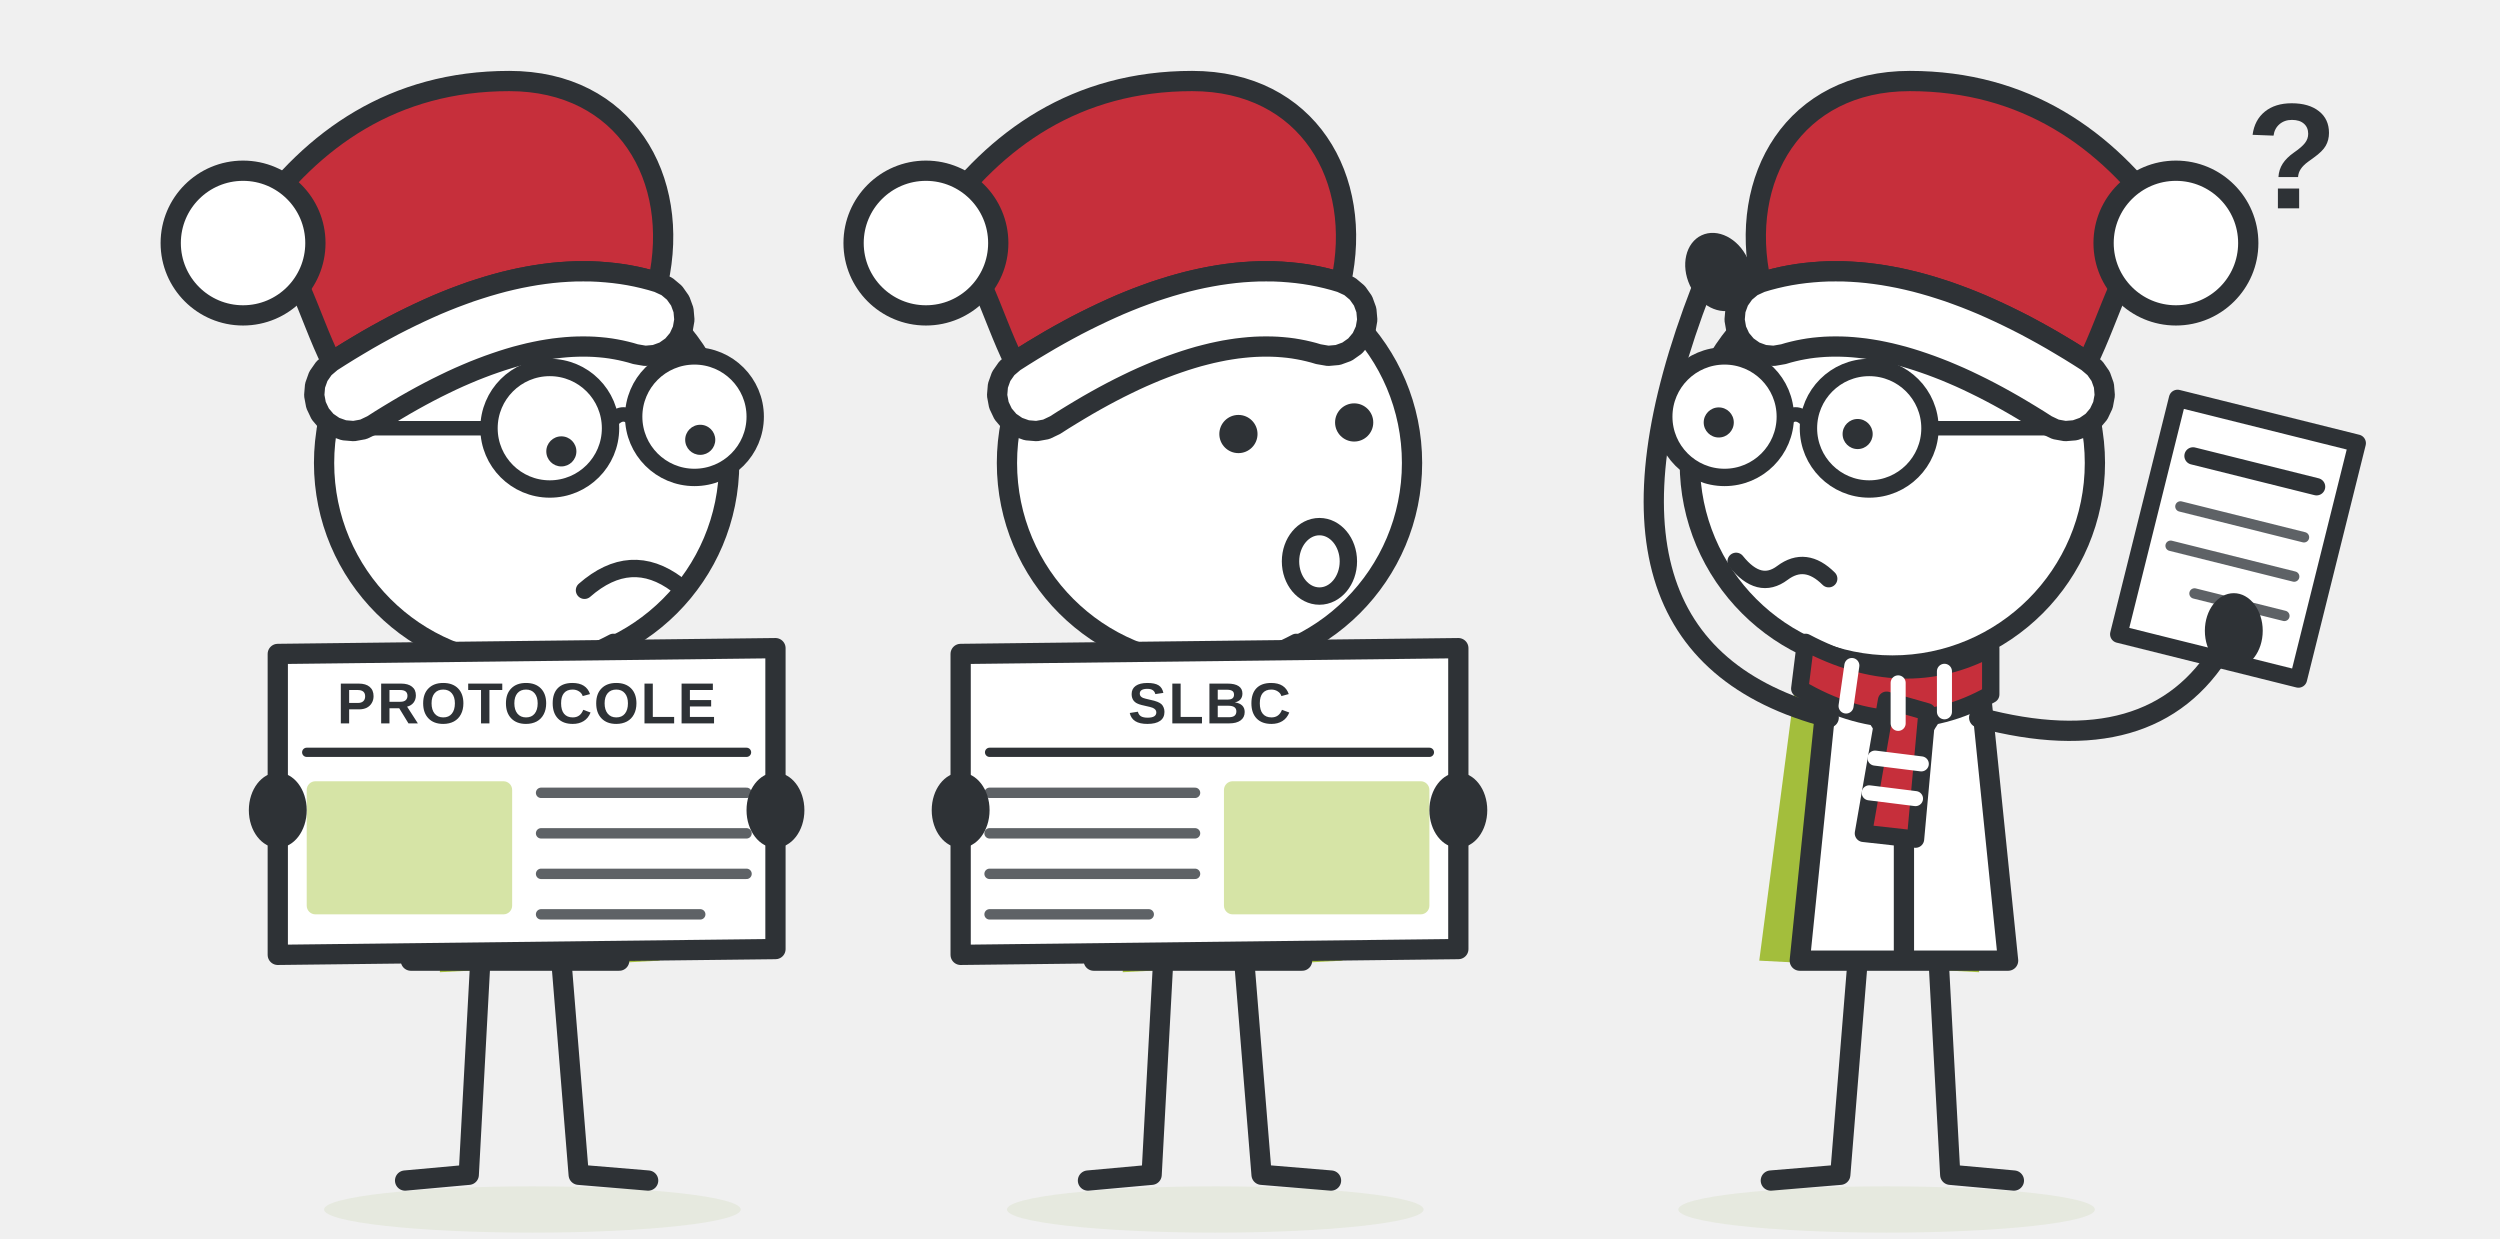
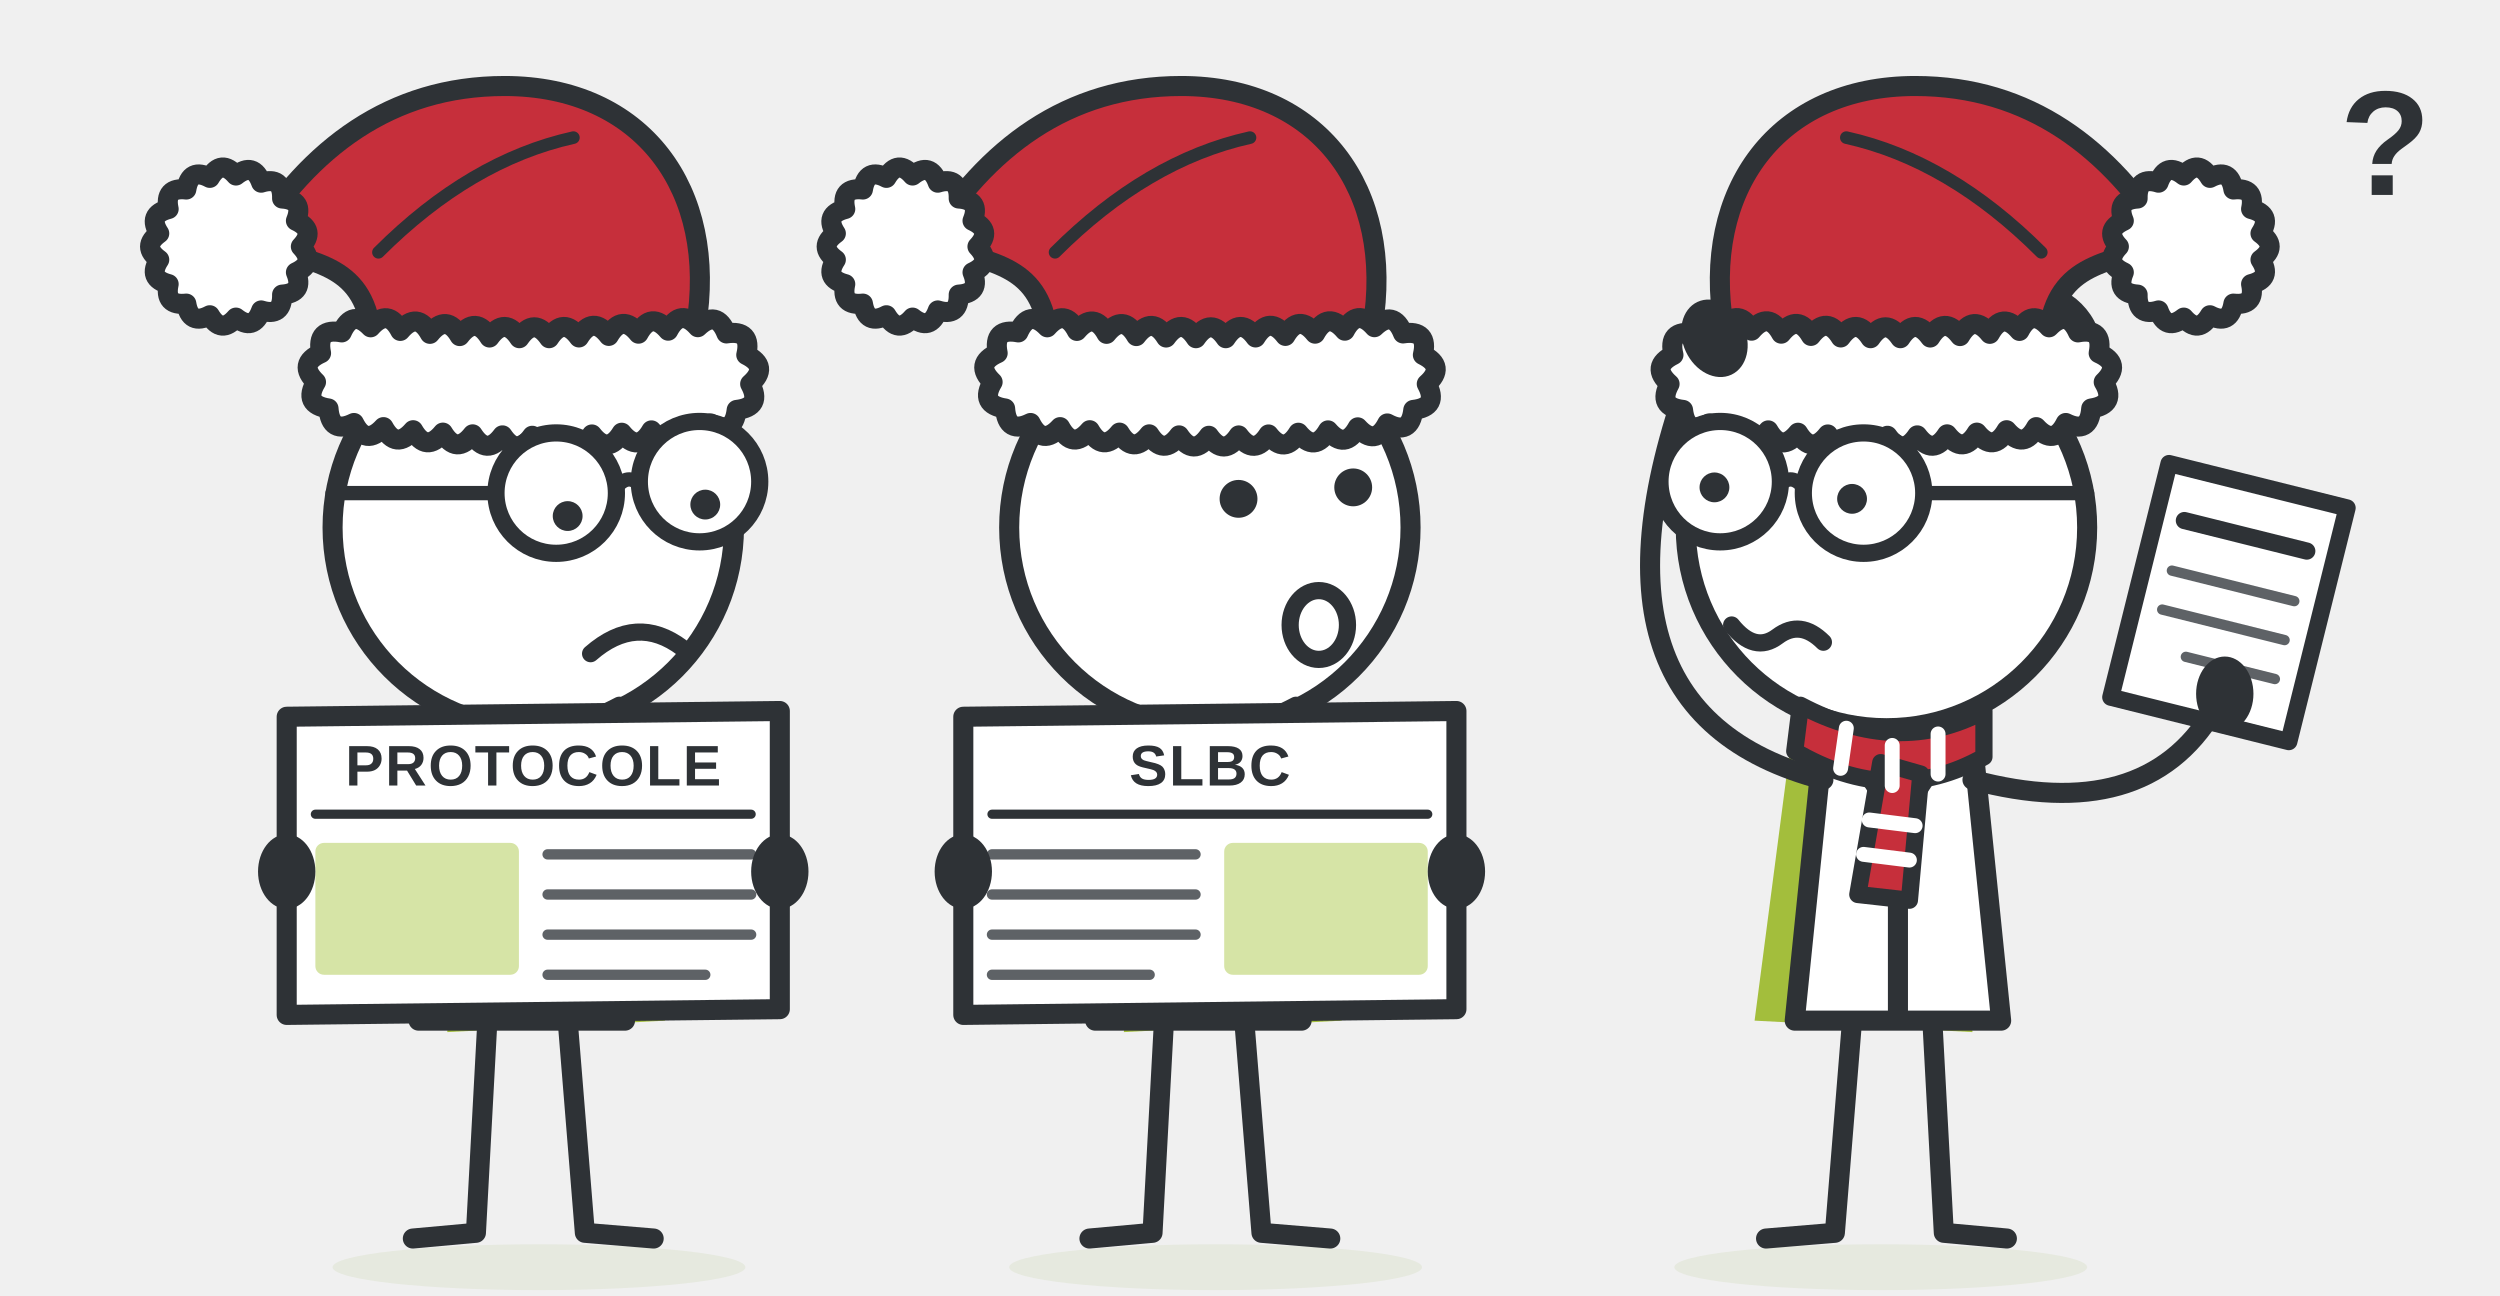
- <svg xmlns="http://www.w3.org/2000/svg" aria-hidden="true" focusable="false" viewBox="4 -2 432 214" fill="none" stroke="#2E3236" stroke-width="3.5" stroke-linecap="round" stroke-linejoin="round">
+ <svg xmlns="http://www.w3.org/2000/svg" aria-hidden="true" focusable="false" viewBox="2 -14 436 226" fill="none" stroke="#2E3236" stroke-width="3.5" stroke-linecap="round" stroke-linejoin="round">
  <g class="perso">
    <g transform="translate(0 6)">
      <ellipse cx="96" cy="201" rx="36" ry="4" fill="#E6E9DF" stroke="none" />
      <path d="M84 114 L112 112 L118 158 L80 160 Z" fill="#A3BE3C" stroke="none" />
      <path d="M87 158 L85 195 L74 196" />
      <path d="M101 158 L104 195 L116 196" />
      <path d="M80 109 L75 158 L111 158 L106 109" fill="#FFFFFF" />
      <path d="M84 109 L93 123 L102 109" />
      <path d="M93 123 L93 157" />
      <circle cx="95" cy="72" r="35" fill="#FFFFFF" />
      <path d="M78 104 Q93 112 110 103 L111 111 Q94 121 78 112 Z" fill="#C62F3B" stroke-width="3" />
      <path d="M96 113 L100 136 L91 137 L89 115 Z" fill="#C62F3B" stroke-width="3" />
      <path d="M86 108 L86 115 M94 110 L94 117 M102 107 L103 114 M90 124 L98 123 M91 130 L99 129" stroke="#FFFFFF" stroke-width="2.6" />
-       <path d="M117.71 40.80 C121.71 22.80 112.00 6.00 92.00 6.00 C72.00 6.00 58.00 16.00 48.00 30.00 C55.00 36.00 57.27 46.54 61.27 54.54 L62.84 53.54 L64.40 52.57 L65.95 51.64 L67.49 50.73 L69.02 49.86 L70.55 49.02 L72.06 48.21 L73.57 47.44 L75.07 46.70 L76.56 45.99 L78.04 45.31 L79.51 44.66 L80.98 44.05 L82.44 43.47 L83.89 42.93 L85.33 42.41 L86.77 41.94 L88.20 41.49 L89.62 41.08 L91.03 40.70 L92.44 40.36 L93.84 40.05 L95.24 39.78 L96.62 39.54 L98.00 39.34 L99.38 39.17 L100.74 39.04 L102.10 38.95 L103.45 38.89 L104.79 38.88 L106.13 38.89 L107.45 38.95 L108.77 39.05 L110.08 39.18 L111.38 39.35 L112.67 39.56 L113.95 39.81 L115.21 40.10 L116.47 40.43 L117.71 40.80Z" fill="#C62F3B" />
-       <path d="M61.27 54.54 L62.84 53.54 L64.40 52.57 L65.95 51.64 L67.49 50.73 L69.02 49.86 L70.55 49.02 L72.06 48.21 L73.57 47.44 L75.07 46.70 L76.56 45.99 L78.04 45.31 L79.51 44.66 L80.98 44.05 L82.44 43.47 L83.89 42.93 L85.33 42.41 L86.77 41.94 L88.20 41.49 L89.62 41.08 L91.03 40.70 L92.44 40.36 L93.84 40.05 L95.24 39.78 L96.62 39.54 L98.00 39.34 L99.38 39.17 L100.74 39.04 L102.10 38.95 L103.45 38.89 L104.79 38.88 L106.13 38.89 L107.45 38.95 L108.77 39.05 L110.08 39.18 L111.38 39.35 L112.67 39.56 L113.95 39.81 L115.21 40.10 L116.47 40.43 L117.71 40.80 L119.25 41.51 L120.55 42.60 L121.53 43.99 L122.11 45.58 L122.26 47.27 L121.97 48.94 L121.26 50.48 L120.17 51.78 L118.78 52.76 L117.19 53.34 L115.50 53.49 L113.82 53.20 L112.98 52.95 L112.12 52.73 L111.25 52.53 L110.37 52.36 L109.48 52.21 L108.57 52.09 L107.65 52.00 L106.71 51.93 L105.76 51.89 L104.79 51.88 L103.81 51.89 L102.81 51.93 L101.80 52.00 L100.77 52.10 L99.73 52.22 L98.66 52.38 L97.58 52.56 L96.49 52.78 L95.38 53.02 L94.25 53.30 L93.10 53.60 L91.94 53.94 L90.76 54.31 L89.57 54.71 L88.35 55.14 L87.13 55.60 L85.88 56.09 L84.62 56.62 L83.35 57.17 L82.06 57.76 L80.75 58.39 L79.43 59.04 L78.09 59.73 L76.74 60.45 L75.38 61.20 L73.99 61.99 L72.60 62.81 L71.19 63.66 L69.76 64.54 L68.32 65.46 L66.79 66.19 L65.12 66.49 L63.43 66.35 L61.83 65.78 L60.43 64.82 L59.34 63.53 L58.61 61.99 L58.30 60.32 L58.44 58.63 L59.01 57.03 L59.98 55.64Z" fill="#FFFFFF" />
-       <circle cx="46" cy="34" r="12.5" fill="#FFFFFF" />
+       <path d="M123.36 37.08 C127.36 13.08 114.00 -5.00 90.00 -5.00 C70.00 -5.00 56.00 6.00 46.00 22.00 C55.00 26.00 64.64 25.08 66.64 37.08 L68.06 37.26 L69.48 37.44 L70.90 37.61 L72.32 37.77 L73.73 37.92 L75.15 38.06 L76.57 38.19 L77.99 38.31 L79.41 38.42 L80.82 38.52 L82.24 38.61 L83.66 38.69 L85.08 38.76 L86.50 38.83 L87.91 38.88 L89.33 38.92 L90.75 38.96 L92.17 38.98 L93.58 39.00 L95.00 39.00 L96.42 39.00 L97.83 38.98 L99.25 38.96 L100.67 38.92 L102.09 38.88 L103.50 38.83 L104.92 38.76 L106.34 38.69 L107.76 38.61 L109.18 38.52 L110.59 38.42 L112.01 38.31 L113.43 38.19 L114.85 38.06 L116.27 37.92 L117.68 37.77 L119.10 37.61 L120.52 37.44 L121.94 37.26 L123.36 37.08 Z" fill="#C62F3B" />
+       <path d="M102 4 Q84 8 68 24" stroke="#2E3236" stroke-width="2.2" fill="none" />
+       <path d="M66.64 37.08 Q69.69 33.62 71.81 37.71 Q74.77 34.19 76.98 38.22 Q79.86 34.62 82.17 38.61 Q84.95 34.94 87.37 38.86 Q90.06 35.12 92.57 38.98 Q95.17 35.18 97.77 38.98 Q100.27 35.12 102.97 38.85 Q105.38 34.92 108.17 38.58 Q110.48 34.60 113.35 38.19 Q115.56 34.15 118.53 37.67 Q120.67 33.60 123.70 37.06 Q127.00 33.89 128.69 38.15 Q133.22 37.45 132.15 41.90 Q136.26 43.93 132.83 46.96 Q135.03 50.98 130.48 51.49 Q129.96 56.04 125.94 53.85 Q123.86 57.96 120.79 54.53 Q118.59 58.57 115.61 55.06 Q113.32 59.05 110.43 55.47 Q108.04 59.41 105.23 55.77 Q102.76 59.65 100.03 55.94 Q97.47 59.77 94.83 56.00 Q92.18 59.77 89.63 55.93 Q86.90 59.64 84.43 55.75 Q81.61 59.39 79.24 55.45 Q76.34 59.03 74.05 55.03 Q71.07 58.54 68.88 54.49 Q65.78 57.90 63.73 53.77 Q59.63 55.81 59.29 51.24 Q54.76 50.56 57.11 46.63 Q53.81 43.46 57.99 41.59 Q57.10 37.10 61.60 37.97 Q63.46 33.78 66.64 37.08Z" fill="#FFFFFF" />
+       <path d="M54.47 23.00 Q57.19 25.85 53.61 27.50 Q55.12 31.13 51.20 31.38 Q51.30 35.32 47.55 34.14 Q46.23 37.84 43.15 35.39 Q40.58 38.38 38.59 34.98 Q35.12 36.83 34.49 32.95 Q30.58 33.40 31.41 29.55 Q27.61 28.57 29.77 25.29 Q26.57 23.00 29.77 20.71 Q27.61 17.43 31.41 16.45 Q30.58 12.60 34.49 13.05 Q35.12 9.17 38.59 11.02 Q40.58 7.62 43.15 10.61 Q46.23 8.16 47.55 11.86 Q51.30 10.68 51.20 14.62 Q55.12 14.87 53.61 18.50 Q57.19 20.15 54.47 23.00Z" fill="#FFFFFF" />
      <path d="M60 66 L88 66" stroke-width="2.5" />
      <circle cx="99" cy="66" r="10.5" fill="#FFFFFF" stroke-width="3" />
      <circle cx="124" cy="64" r="10.5" fill="#FFFFFF" stroke-width="3" />
      <path d="M109.5 65 Q111.5 62.5 113.5 64.5" stroke-width="2.5" />
      <circle cx="101" cy="70" r="2.6" fill="#2E3236" stroke="none" />
      <circle cx="125" cy="68" r="2.6" fill="#2E3236" stroke="none" />
      <path d="M105 94 Q113 87 121 93" stroke-width="3" />
    </g>
    <path d="M52 111 L138 110 L138 162 L52 163 Z" fill="#FFFFFF" />
    <text x="95" y="123" text-anchor="middle" font-family="Figtree, Arial, sans-serif" font-weight="800" font-size="10" letter-spacing="0.3" fill="#2E3236" stroke="none">PROTOCOLE</text>
    <path d="M57 128 L133 128" stroke-width="1.6" />
    <rect x="57" y="133" width="35.5" height="23" rx="1.5" fill="#D6E4A6" stroke="none" />
    <path d="M97.5 135 L133 135" stroke="#5E6266" stroke-width="1.8" />
    <path d="M97.5 142 L133 142" stroke="#5E6266" stroke-width="1.8" />
    <path d="M97.5 149 L133 149" stroke="#5E6266" stroke-width="1.8" />
    <path d="M97.5 156 L125 156" stroke="#5E6266" stroke-width="1.8" />
    <ellipse cx="52" cy="138" rx="5" ry="6.5" fill="#2E3236" stroke="none" />
    <ellipse cx="138" cy="138" rx="5" ry="6.5" fill="#2E3236" stroke="none" />
  </g>
  <g class="perso">
    <g transform="translate(118 6)">
      <ellipse cx="96" cy="201" rx="36" ry="4" fill="#E6E9DF" stroke="none" />
      <path d="M84 114 L112 112 L118 158 L80 160 Z" fill="#A3BE3C" stroke="none" />
      <path d="M87 158 L85 195 L74 196" />
      <path d="M101 158 L104 195 L116 196" />
      <path d="M80 109 L75 158 L111 158 L106 109" fill="#FFFFFF" />
      <path d="M84 109 L93 123 L102 109" />
      <path d="M93 123 L93 157" />
      <circle cx="95" cy="72" r="35" fill="#FFFFFF" />
      <path d="M78 104 Q93 112 110 103 L111 111 Q94 121 78 112 Z" fill="#C62F3B" stroke-width="3" />
      <path d="M96 113 L100 136 L91 137 L89 115 Z" fill="#C62F3B" stroke-width="3" />
      <path d="M86 108 L86 115 M94 110 L94 117 M102 107 L103 114 M90 124 L98 123 M91 130 L99 129" stroke="#FFFFFF" stroke-width="2.6" />
-       <path d="M117.71 40.80 C121.71 22.80 112.00 6.00 92.00 6.00 C72.00 6.00 58.00 16.00 48.00 30.00 C55.00 36.00 57.27 46.54 61.27 54.54 L62.84 53.54 L64.40 52.57 L65.95 51.64 L67.49 50.73 L69.02 49.86 L70.55 49.02 L72.06 48.21 L73.57 47.44 L75.07 46.70 L76.56 45.99 L78.04 45.31 L79.51 44.66 L80.98 44.05 L82.44 43.47 L83.89 42.93 L85.33 42.41 L86.77 41.94 L88.20 41.49 L89.62 41.08 L91.03 40.70 L92.44 40.36 L93.84 40.05 L95.24 39.78 L96.62 39.54 L98.00 39.34 L99.38 39.17 L100.74 39.04 L102.10 38.95 L103.45 38.89 L104.79 38.88 L106.13 38.89 L107.45 38.95 L108.77 39.05 L110.08 39.18 L111.38 39.35 L112.67 39.56 L113.95 39.81 L115.21 40.10 L116.47 40.43 L117.71 40.80Z" fill="#C62F3B" />
-       <path d="M61.27 54.54 L62.84 53.54 L64.40 52.57 L65.95 51.64 L67.49 50.73 L69.02 49.86 L70.55 49.02 L72.06 48.21 L73.57 47.44 L75.07 46.70 L76.56 45.99 L78.04 45.31 L79.51 44.66 L80.98 44.05 L82.44 43.47 L83.89 42.93 L85.33 42.41 L86.77 41.94 L88.20 41.49 L89.62 41.08 L91.03 40.70 L92.44 40.36 L93.84 40.05 L95.24 39.78 L96.62 39.54 L98.00 39.34 L99.38 39.17 L100.74 39.04 L102.10 38.95 L103.45 38.89 L104.79 38.88 L106.13 38.89 L107.45 38.95 L108.77 39.05 L110.08 39.18 L111.38 39.35 L112.67 39.56 L113.95 39.81 L115.21 40.10 L116.47 40.43 L117.71 40.80 L119.25 41.51 L120.55 42.60 L121.53 43.99 L122.11 45.58 L122.26 47.27 L121.97 48.94 L121.26 50.48 L120.17 51.78 L118.78 52.76 L117.19 53.34 L115.50 53.49 L113.82 53.20 L112.98 52.95 L112.12 52.73 L111.25 52.53 L110.37 52.36 L109.48 52.21 L108.57 52.09 L107.65 52.00 L106.71 51.93 L105.76 51.89 L104.79 51.88 L103.81 51.89 L102.81 51.93 L101.80 52.00 L100.77 52.10 L99.73 52.22 L98.66 52.38 L97.58 52.56 L96.49 52.78 L95.38 53.02 L94.25 53.30 L93.10 53.60 L91.94 53.94 L90.76 54.31 L89.57 54.71 L88.35 55.14 L87.13 55.60 L85.88 56.09 L84.62 56.62 L83.35 57.17 L82.06 57.76 L80.75 58.39 L79.43 59.04 L78.09 59.73 L76.74 60.45 L75.38 61.20 L73.99 61.99 L72.60 62.81 L71.19 63.66 L69.76 64.54 L68.32 65.46 L66.79 66.19 L65.12 66.49 L63.43 66.35 L61.83 65.78 L60.43 64.82 L59.34 63.53 L58.61 61.99 L58.30 60.32 L58.44 58.63 L59.01 57.03 L59.98 55.64Z" fill="#FFFFFF" />
-       <circle cx="46" cy="34" r="12.5" fill="#FFFFFF" />
+       <path d="M123.36 37.08 C127.36 13.08 114.00 -5.00 90.00 -5.00 C70.00 -5.00 56.00 6.00 46.00 22.00 C55.00 26.00 64.64 25.08 66.64 37.08 L68.06 37.26 L69.48 37.44 L70.90 37.61 L72.32 37.77 L73.73 37.92 L75.15 38.06 L76.57 38.19 L77.99 38.31 L79.41 38.42 L80.82 38.52 L82.24 38.61 L83.66 38.69 L85.08 38.76 L86.50 38.83 L87.91 38.88 L89.33 38.92 L90.75 38.96 L92.17 38.98 L93.58 39.00 L95.00 39.00 L96.42 39.00 L97.83 38.98 L99.25 38.96 L100.67 38.92 L102.09 38.88 L103.50 38.83 L104.92 38.76 L106.34 38.69 L107.76 38.61 L109.18 38.52 L110.59 38.42 L112.01 38.31 L113.43 38.19 L114.85 38.06 L116.27 37.92 L117.68 37.77 L119.10 37.61 L120.52 37.44 L121.94 37.26 L123.36 37.08 Z" fill="#C62F3B" />
+       <path d="M102 4 Q84 8 68 24" stroke="#2E3236" stroke-width="2.2" fill="none" />
+       <path d="M66.64 37.08 Q69.69 33.62 71.81 37.71 Q74.77 34.19 76.98 38.22 Q79.86 34.62 82.17 38.61 Q84.95 34.94 87.37 38.86 Q90.06 35.12 92.57 38.98 Q95.17 35.18 97.77 38.98 Q100.27 35.12 102.97 38.85 Q105.38 34.92 108.17 38.58 Q110.48 34.60 113.35 38.19 Q115.56 34.15 118.53 37.67 Q120.67 33.60 123.70 37.06 Q127.00 33.89 128.69 38.15 Q133.22 37.45 132.15 41.90 Q136.26 43.93 132.83 46.96 Q135.03 50.98 130.48 51.49 Q129.96 56.04 125.94 53.85 Q123.86 57.96 120.79 54.53 Q118.59 58.57 115.61 55.06 Q113.32 59.05 110.43 55.47 Q108.04 59.41 105.23 55.77 Q102.76 59.65 100.03 55.94 Q97.47 59.77 94.83 56.00 Q92.18 59.77 89.63 55.93 Q86.90 59.64 84.43 55.75 Q81.61 59.39 79.24 55.45 Q76.34 59.03 74.05 55.03 Q71.07 58.54 68.88 54.49 Q65.78 57.90 63.73 53.77 Q59.63 55.81 59.29 51.24 Q54.76 50.56 57.11 46.63 Q53.81 43.46 57.99 41.59 Q57.10 37.10 61.60 37.97 Q63.46 33.78 66.64 37.08Z" fill="#FFFFFF" />
+       <path d="M54.47 23.00 Q57.19 25.85 53.61 27.50 Q55.12 31.13 51.20 31.38 Q51.30 35.32 47.55 34.14 Q46.23 37.84 43.15 35.39 Q40.58 38.38 38.59 34.98 Q35.12 36.83 34.49 32.95 Q30.58 33.40 31.41 29.55 Q27.61 28.57 29.77 25.29 Q26.57 23.00 29.77 20.71 Q27.61 17.43 31.41 16.45 Q30.58 12.60 34.49 13.05 Q35.12 9.17 38.59 11.02 Q40.58 7.62 43.15 10.61 Q46.23 8.16 47.55 11.86 Q51.30 10.68 51.20 14.62 Q55.12 14.87 53.61 18.50 Q57.19 20.15 54.47 23.00Z" fill="#FFFFFF" />
      <circle cx="100" cy="67" r="3.3" fill="#2E3236" stroke="none" />
      <circle cx="120" cy="65" r="3.3" fill="#2E3236" stroke="none" />
      <ellipse cx="114" cy="89" rx="5" ry="6" fill="#FFFFFF" stroke-width="3" />
    </g>
    <path d="M170 111 L256 110 L256 162 L170 163 Z" fill="#FFFFFF" />
    <text x="213" y="123" text-anchor="middle" font-family="Figtree, Arial, sans-serif" font-weight="800" font-size="10" letter-spacing="0.3" fill="#2E3236" stroke="none">SLBC</text>
    <path d="M175 128 L251 128" stroke-width="1.6" />
    <rect x="215.5" y="133" width="35.5" height="23" rx="1.5" fill="#D6E4A6" stroke="none" />
    <path d="M175 135 L210.5 135" stroke="#5E6266" stroke-width="1.8" />
    <path d="M175 142 L210.5 142" stroke="#5E6266" stroke-width="1.8" />
    <path d="M175 149 L210.5 149" stroke="#5E6266" stroke-width="1.8" />
    <path d="M175 156 L202.5 156" stroke="#5E6266" stroke-width="1.8" />
    <ellipse cx="170" cy="138" rx="5" ry="6.5" fill="#2E3236" stroke="none" />
    <ellipse cx="256" cy="138" rx="5" ry="6.5" fill="#2E3236" stroke="none" />
  </g>
  <g class="perso">
    <g transform="translate(236 6) translate(190 0) scale(-1 1)">
      <ellipse cx="96" cy="201" rx="36" ry="4" fill="#E6E9DF" stroke="none" />
      <path d="M84 114 L112 112 L118 158 L80 160 Z" fill="#A3BE3C" stroke="none" />
      <path d="M87 158 L85 195 L74 196" />
      <path d="M101 158 L104 195 L116 196" />
      <path d="M80 109 L75 158 L111 158 L106 109" fill="#FFFFFF" />
      <path d="M84 109 L93 123 L102 109" />
      <path d="M93 123 L93 157" />
      <path d="M106 116 Q152 104 128 42" />
      <circle cx="70" cy="42" r="11" fill="#FFFFFF" />
      <circle cx="95" cy="72" r="35" fill="#FFFFFF" />
      <path d="M78 104 Q93 112 110 103 L111 111 Q94 121 78 112 Z" fill="#C62F3B" stroke-width="3" />
      <path d="M96 113 L100 136 L91 137 L89 115 Z" fill="#C62F3B" stroke-width="3" />
      <path d="M86 108 L86 115 M94 110 L94 117 M102 107 L103 114 M90 124 L98 123 M91 130 L99 129" stroke="#FFFFFF" stroke-width="2.6" />
-       <path d="M117.71 40.80 C121.71 22.80 112.00 6.00 92.00 6.00 C72.00 6.00 58.00 16.00 48.00 30.00 C55.00 36.00 57.27 46.54 61.27 54.54 L62.84 53.54 L64.40 52.57 L65.95 51.64 L67.49 50.73 L69.02 49.86 L70.55 49.02 L72.06 48.21 L73.57 47.44 L75.07 46.70 L76.56 45.99 L78.04 45.31 L79.51 44.66 L80.98 44.05 L82.44 43.47 L83.89 42.93 L85.33 42.41 L86.77 41.94 L88.20 41.49 L89.62 41.08 L91.03 40.70 L92.44 40.36 L93.84 40.05 L95.24 39.78 L96.62 39.54 L98.00 39.34 L99.38 39.17 L100.74 39.04 L102.10 38.95 L103.45 38.89 L104.79 38.88 L106.13 38.89 L107.45 38.95 L108.77 39.05 L110.08 39.18 L111.38 39.35 L112.67 39.56 L113.95 39.81 L115.21 40.10 L116.47 40.43 L117.71 40.80Z" fill="#C62F3B" />
-       <path d="M61.27 54.54 L62.84 53.54 L64.40 52.57 L65.95 51.64 L67.49 50.73 L69.02 49.86 L70.55 49.02 L72.06 48.21 L73.57 47.44 L75.07 46.70 L76.56 45.99 L78.04 45.31 L79.51 44.66 L80.98 44.05 L82.44 43.47 L83.89 42.93 L85.33 42.41 L86.77 41.94 L88.20 41.49 L89.62 41.08 L91.03 40.70 L92.44 40.36 L93.84 40.05 L95.24 39.78 L96.62 39.54 L98.00 39.34 L99.38 39.17 L100.74 39.04 L102.10 38.95 L103.45 38.89 L104.79 38.88 L106.13 38.89 L107.45 38.95 L108.77 39.05 L110.08 39.18 L111.38 39.35 L112.67 39.56 L113.95 39.81 L115.21 40.10 L116.47 40.43 L117.71 40.80 L119.25 41.51 L120.55 42.60 L121.53 43.99 L122.11 45.58 L122.26 47.27 L121.97 48.94 L121.26 50.48 L120.17 51.78 L118.78 52.76 L117.19 53.34 L115.50 53.49 L113.82 53.20 L112.98 52.95 L112.12 52.73 L111.25 52.53 L110.37 52.36 L109.48 52.21 L108.57 52.09 L107.65 52.00 L106.71 51.93 L105.76 51.89 L104.79 51.88 L103.81 51.89 L102.81 51.93 L101.80 52.00 L100.77 52.10 L99.73 52.22 L98.66 52.38 L97.58 52.56 L96.49 52.78 L95.38 53.02 L94.25 53.30 L93.10 53.60 L91.94 53.94 L90.76 54.31 L89.57 54.71 L88.35 55.14 L87.13 55.60 L85.88 56.09 L84.62 56.62 L83.35 57.17 L82.06 57.76 L80.75 58.39 L79.43 59.04 L78.09 59.73 L76.74 60.45 L75.38 61.20 L73.99 61.99 L72.60 62.81 L71.19 63.66 L69.76 64.54 L68.32 65.46 L66.79 66.19 L65.12 66.49 L63.43 66.35 L61.83 65.78 L60.43 64.82 L59.34 63.53 L58.61 61.99 L58.30 60.32 L58.44 58.63 L59.01 57.03 L59.98 55.64Z" fill="#FFFFFF" />
-       <circle cx="46" cy="34" r="12.5" fill="#FFFFFF" />
+       <path d="M123.36 37.08 C127.36 13.08 114.00 -5.00 90.00 -5.00 C70.00 -5.00 56.00 6.00 46.00 22.00 C55.00 26.00 64.64 25.08 66.64 37.08 L68.06 37.26 L69.48 37.44 L70.90 37.61 L72.32 37.77 L73.73 37.92 L75.15 38.06 L76.57 38.19 L77.99 38.31 L79.41 38.42 L80.82 38.52 L82.24 38.61 L83.66 38.69 L85.08 38.76 L86.50 38.83 L87.91 38.88 L89.33 38.92 L90.75 38.96 L92.17 38.98 L93.58 39.00 L95.00 39.00 L96.42 39.00 L97.83 38.98 L99.25 38.96 L100.67 38.92 L102.09 38.88 L103.50 38.83 L104.92 38.76 L106.34 38.69 L107.76 38.61 L109.18 38.52 L110.59 38.42 L112.01 38.31 L113.43 38.19 L114.85 38.06 L116.27 37.92 L117.68 37.77 L119.10 37.61 L120.52 37.44 L121.94 37.26 L123.36 37.08 Z" fill="#C62F3B" />
+       <path d="M102 4 Q84 8 68 24" stroke="#2E3236" stroke-width="2.2" fill="none" />
+       <path d="M66.64 37.08 Q69.69 33.62 71.81 37.71 Q74.77 34.19 76.98 38.22 Q79.86 34.62 82.17 38.61 Q84.95 34.94 87.37 38.86 Q90.06 35.12 92.57 38.98 Q95.17 35.18 97.77 38.98 Q100.27 35.12 102.97 38.85 Q105.38 34.92 108.17 38.58 Q110.48 34.60 113.35 38.19 Q115.56 34.15 118.53 37.67 Q120.67 33.60 123.70 37.06 Q127.00 33.89 128.69 38.15 Q133.22 37.45 132.15 41.90 Q136.26 43.93 132.83 46.96 Q135.03 50.98 130.48 51.49 Q129.96 56.04 125.94 53.85 Q123.86 57.96 120.79 54.53 Q118.59 58.57 115.61 55.06 Q113.32 59.05 110.43 55.47 Q108.04 59.41 105.23 55.77 Q102.76 59.65 100.03 55.94 Q97.47 59.77 94.83 56.00 Q92.18 59.77 89.63 55.93 Q86.90 59.64 84.43 55.75 Q81.61 59.39 79.24 55.45 Q76.34 59.03 74.05 55.03 Q71.07 58.54 68.88 54.49 Q65.78 57.90 63.73 53.77 Q59.63 55.81 59.29 51.24 Q54.76 50.56 57.11 46.63 Q53.81 43.46 57.99 41.59 Q57.10 37.10 61.60 37.97 Q63.46 33.78 66.64 37.08Z" fill="#FFFFFF" />
+       <path d="M54.47 23.00 Q57.19 25.85 53.61 27.50 Q55.12 31.13 51.20 31.38 Q51.30 35.32 47.55 34.14 Q46.23 37.84 43.15 35.39 Q40.58 38.38 38.59 34.98 Q35.12 36.83 34.49 32.95 Q30.58 33.40 31.41 29.55 Q27.61 28.57 29.77 25.29 Q26.57 23.00 29.77 20.71 Q27.61 17.43 31.41 16.45 Q30.58 12.60 34.49 13.05 Q35.12 9.17 38.59 11.02 Q40.58 7.62 43.15 10.61 Q46.23 8.16 47.55 11.86 Q51.30 10.68 51.20 14.62 Q55.12 14.87 53.61 18.50 Q57.19 20.15 54.47 23.00Z" fill="#FFFFFF" />
      <path d="M60 66 L88 66" stroke-width="2.5" />
      <circle cx="99" cy="66" r="10.5" fill="#FFFFFF" stroke-width="3" />
      <circle cx="124" cy="64" r="10.5" fill="#FFFFFF" stroke-width="3" />
      <path d="M109.5 65 Q111.5 62.5 113.5 64.5" stroke-width="2.5" />
      <circle cx="101" cy="67" r="2.6" fill="#2E3236" stroke="none" />
      <circle cx="125" cy="65" r="2.6" fill="#2E3236" stroke="none" />
      <path d="M106 92 Q110 88 114 91 Q118 94 122 89" stroke-width="3" />
      <path d="M80 116 Q50 124 38 104" />
      <g transform="translate(-16 2) rotate(-14 52 86)">
        <path d="M36 62 L68 62 L68 104 L36 104 Z" fill="#FFFFFF" stroke-width="3" />
        <path d="M41 71 L63 71" stroke="#2E3236" stroke-width="3" />
        <path d="M41 80 L63 80" stroke="#5E6266" stroke-width="1.8" />
        <path d="M41 87 L63 87" stroke="#5E6266" stroke-width="1.8" />
        <path d="M41 94 L57 94" stroke="#5E6266" stroke-width="1.8" />
      </g>
      <ellipse cx="36" cy="101" rx="5" ry="6.5" fill="#2E3236" stroke="none" />
      <ellipse cx="125" cy="39" rx="5.5" ry="7" fill="#2E3236" stroke="none" transform="rotate(25 125 39)" />
    </g>
-     <text x="400" y="34" text-anchor="middle" font-family="Figtree, Arial, sans-serif" font-weight="800" font-size="26" fill="#2E3236" stroke="none">?</text>
+     <text x="418" y="20" text-anchor="middle" font-family="Figtree, Arial, sans-serif" font-weight="800" font-size="26" fill="#2E3236" stroke="none">?</text>
  </g>
</svg>
